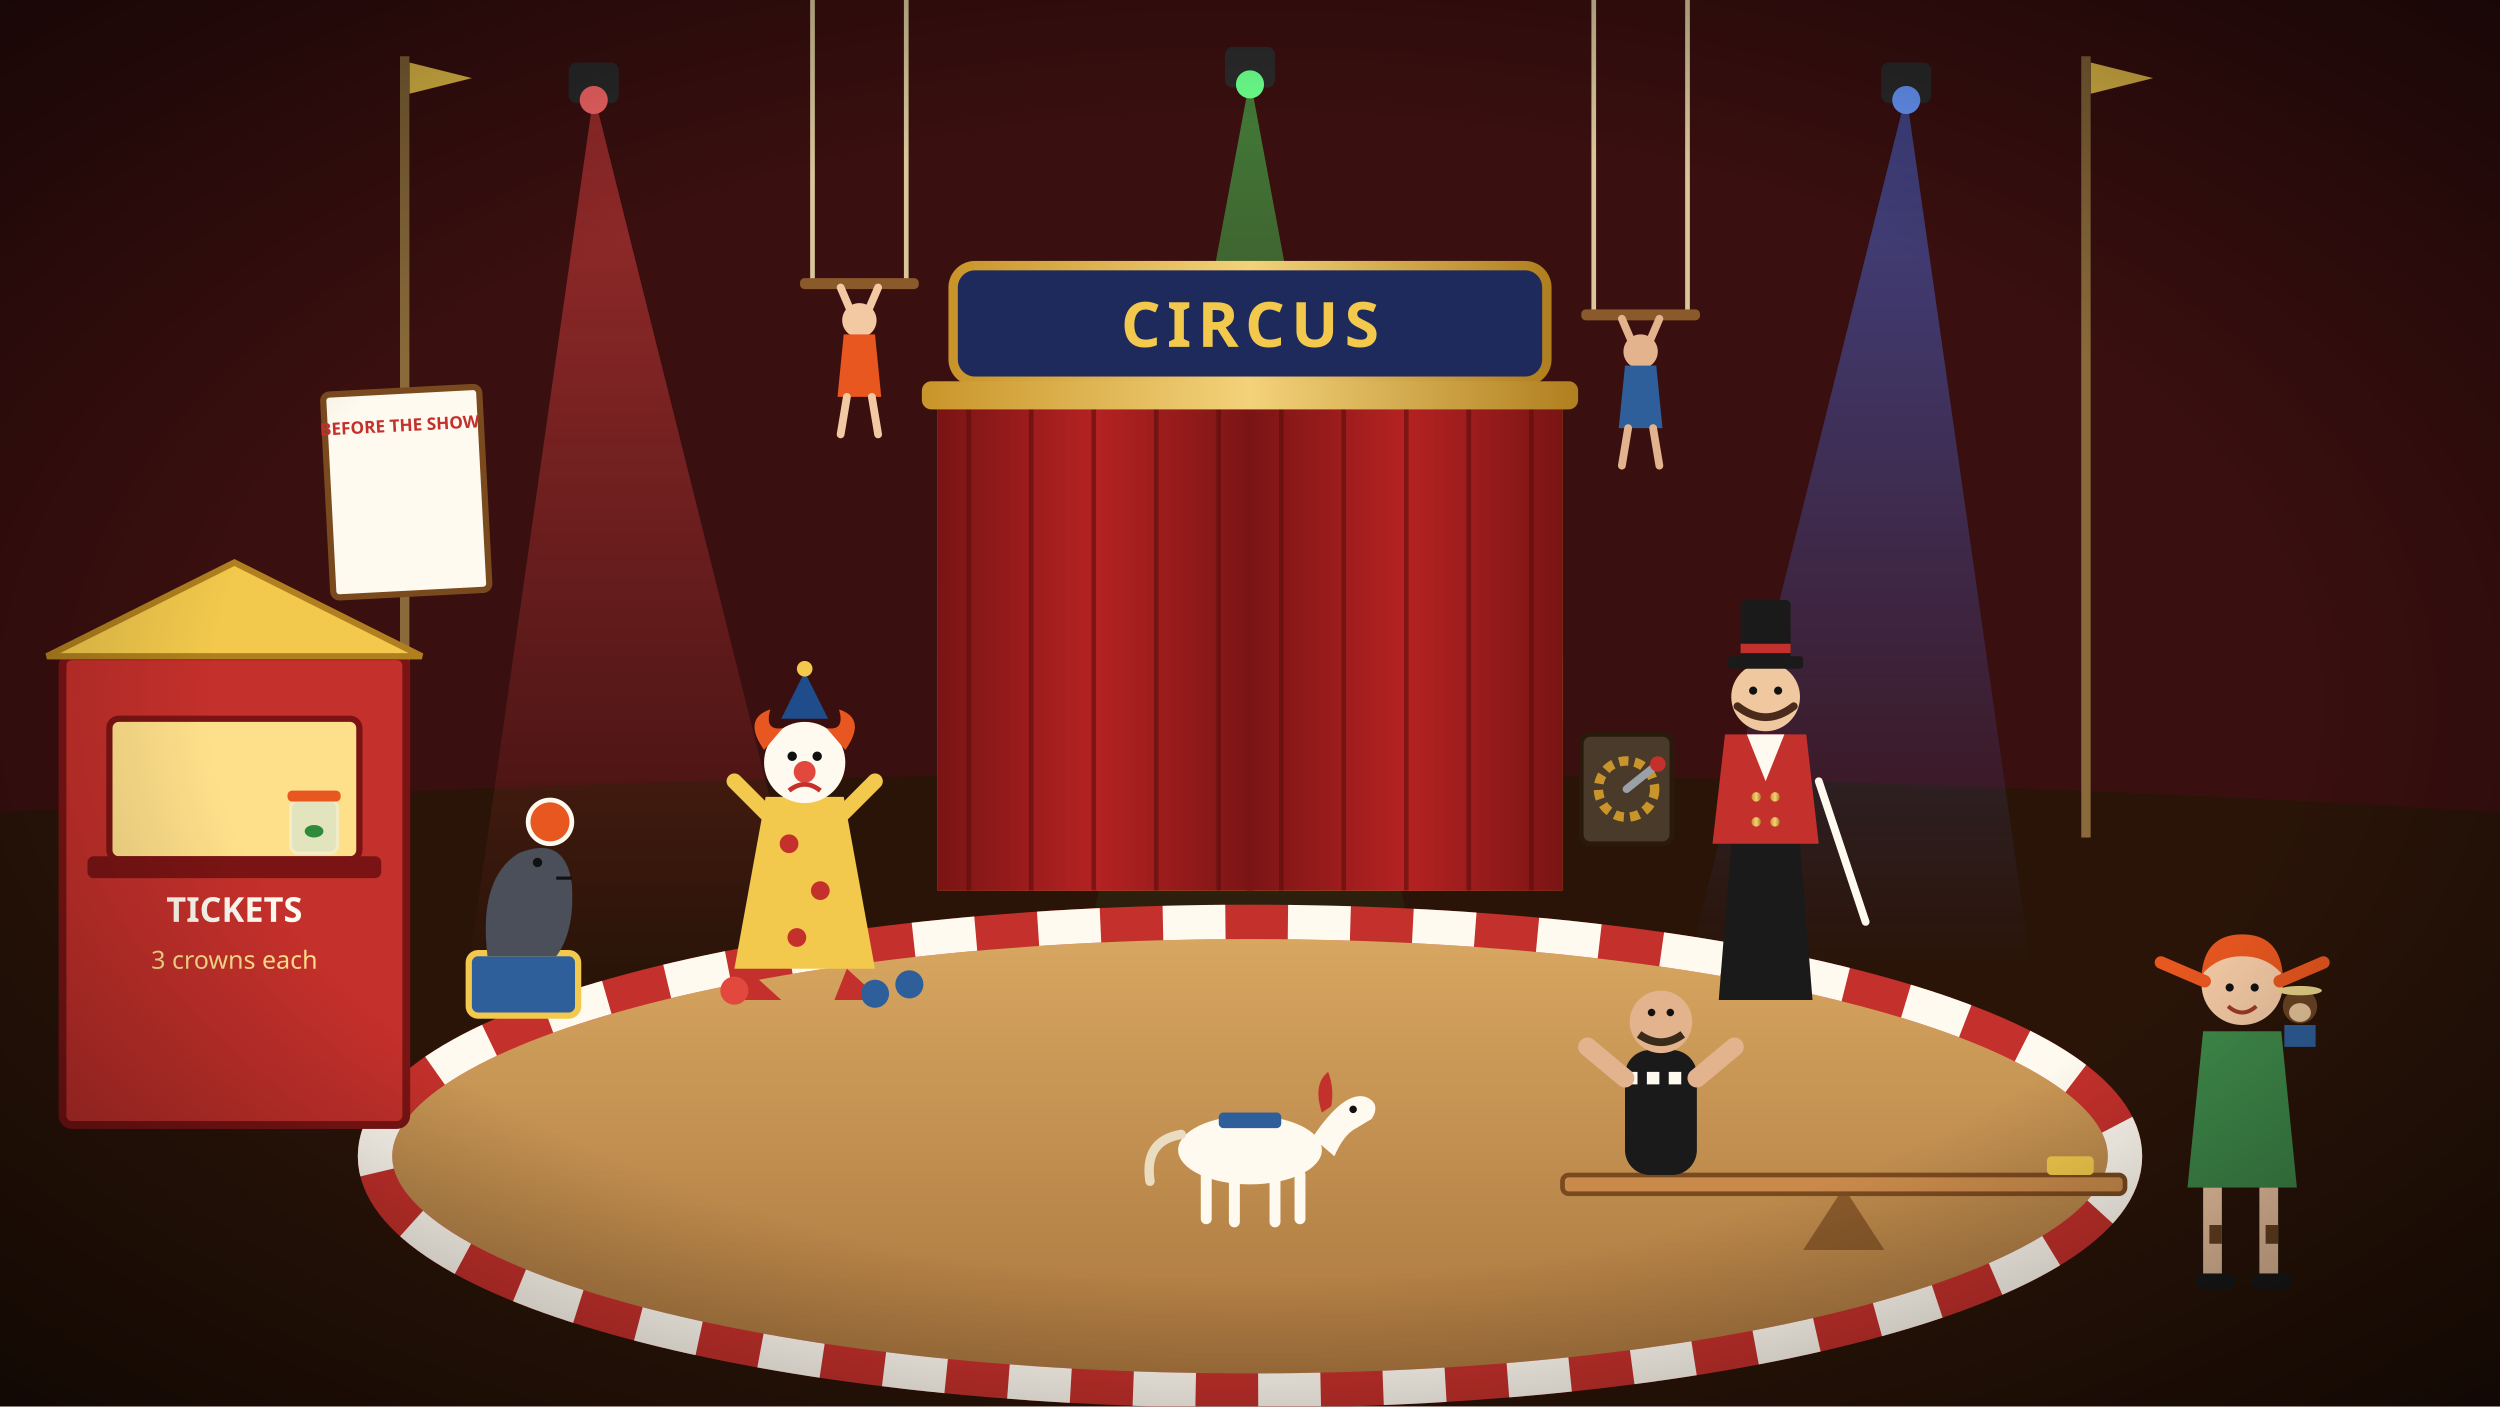
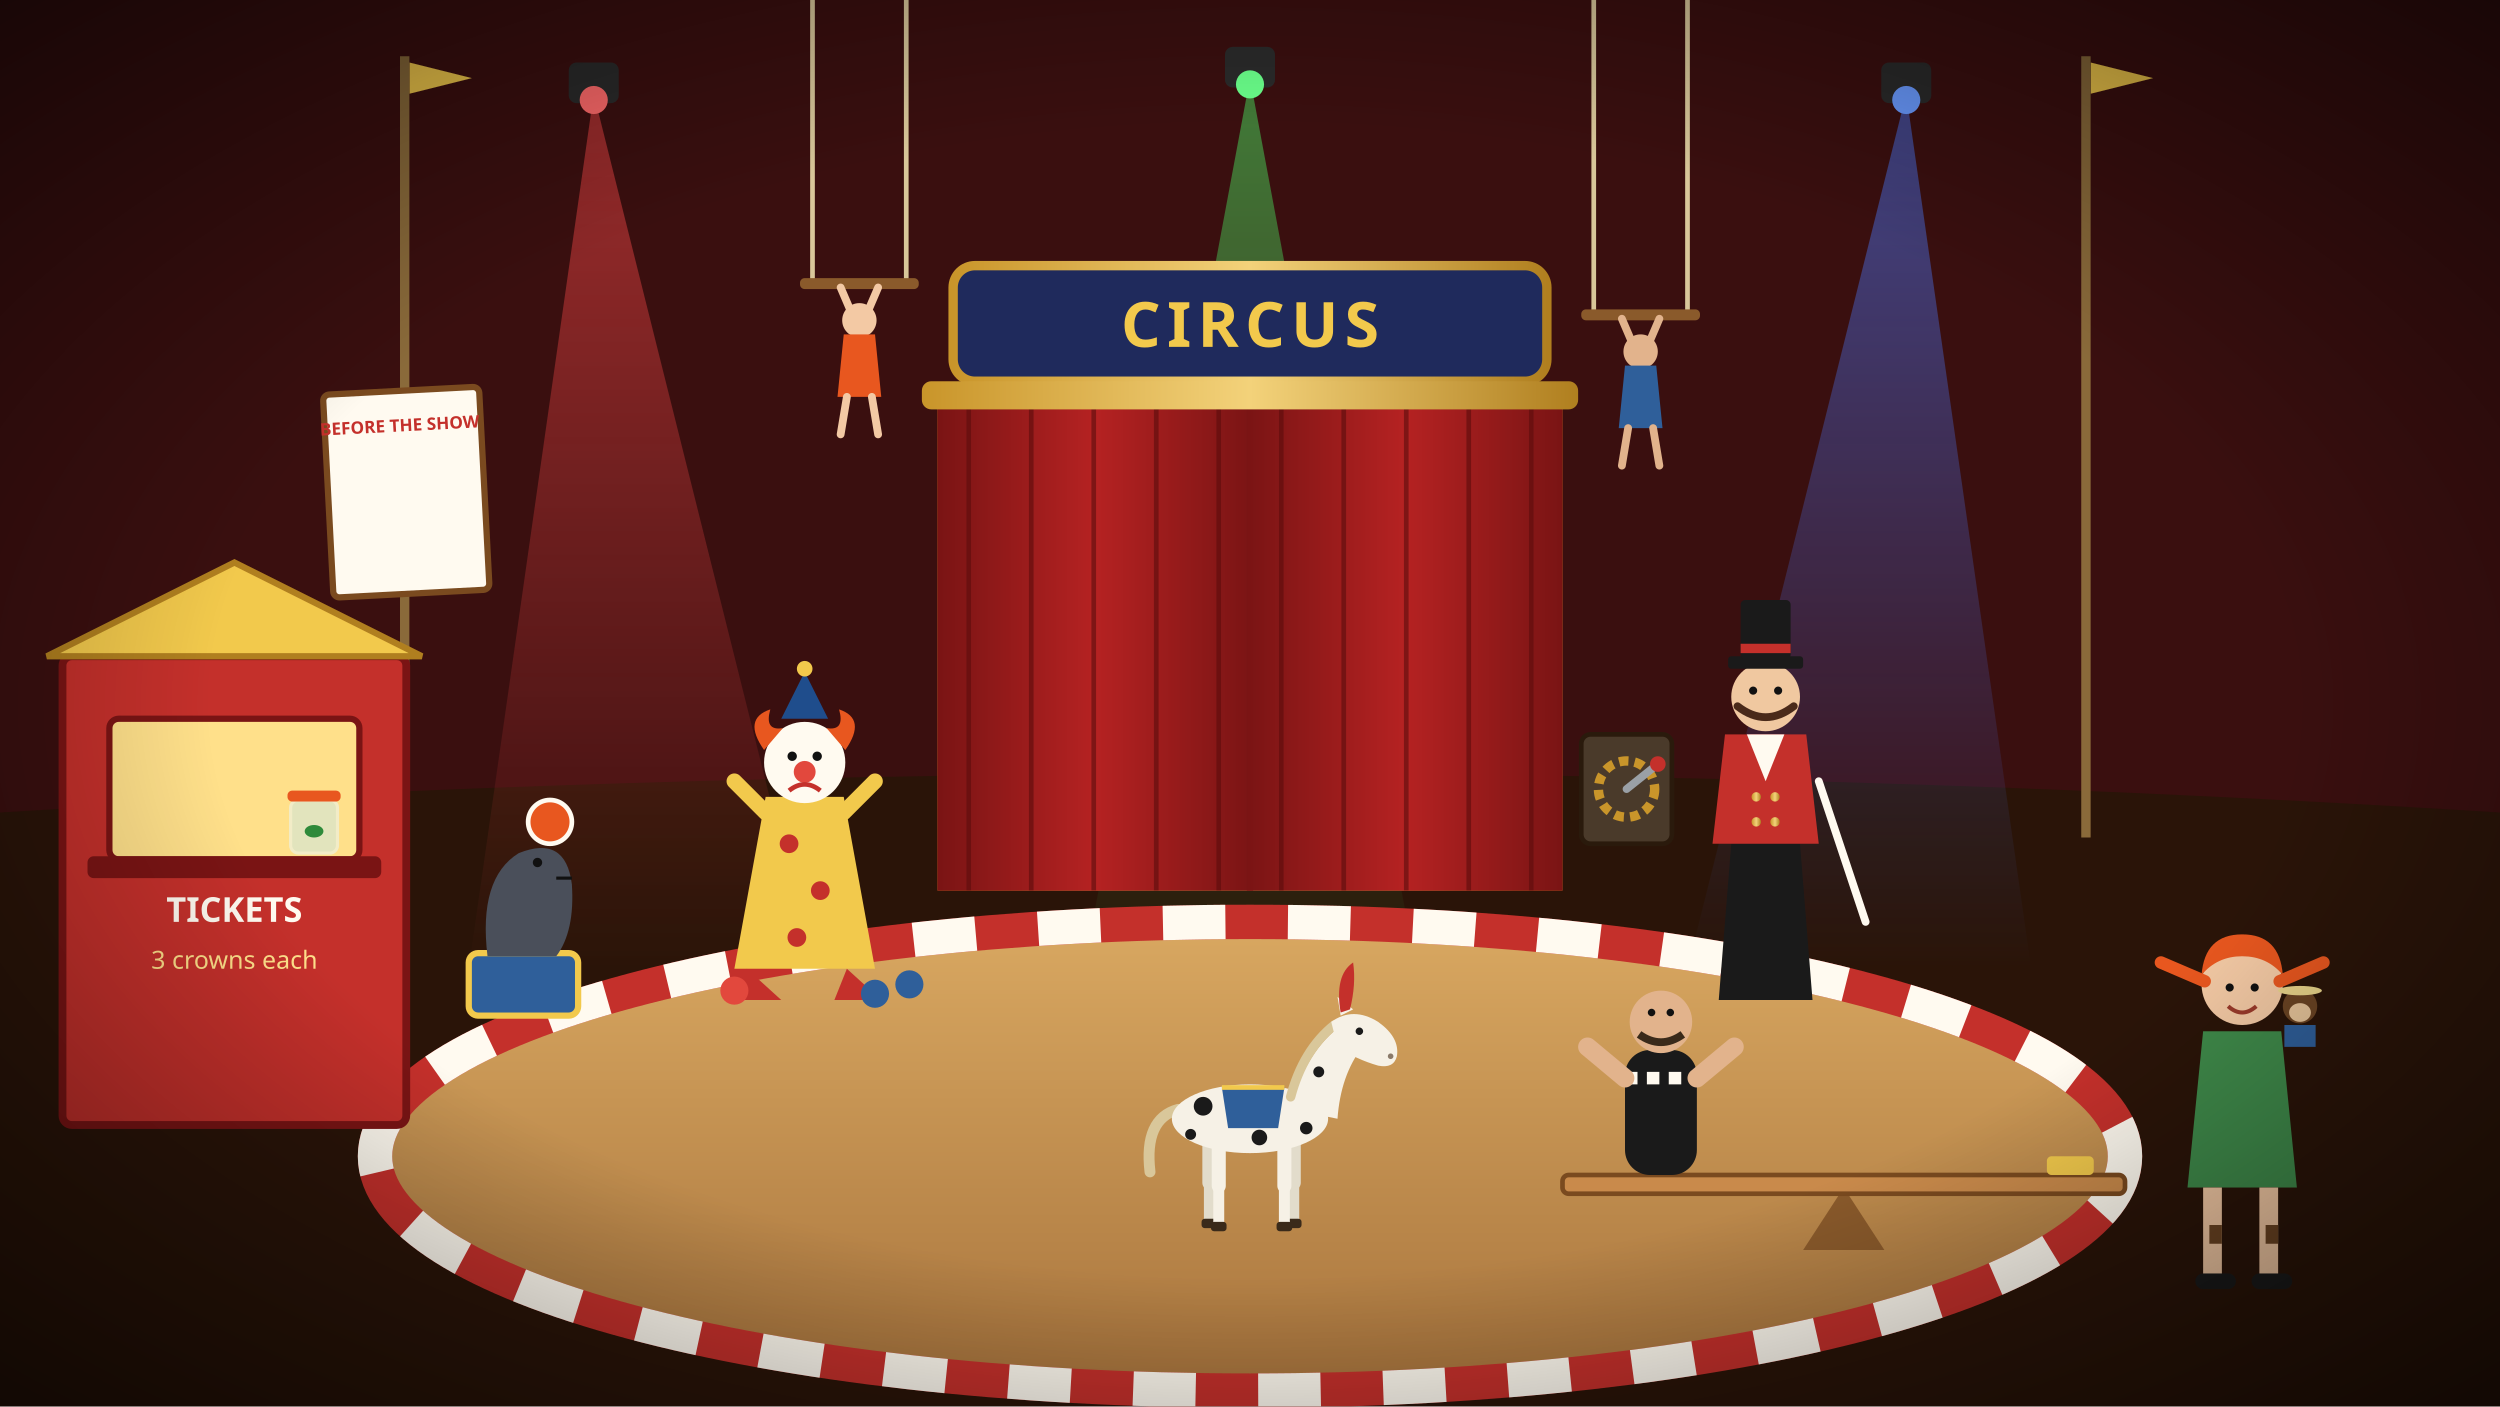
<svg xmlns="http://www.w3.org/2000/svg" class="scene" id="sc-circus" viewBox="0 0 1600 900" preserveAspectRatio="xMidYMid slice" aria-label="Inside the big top">
  <defs>
    <linearGradient id="ccSaw" x1="0" y1="0" x2="0" y2="1">
      <stop offset="0" stop-color="#d9a861" />
      <stop offset="1" stop-color="#a8743d" />
    </linearGradient>
    <linearGradient id="ccVelvet" x1="0" x2="1">
      <stop offset="0" stop-color="#7a1414" />
      <stop offset=".5" stop-color="#b52222" />
      <stop offset="1" stop-color="#7a1414" />
    </linearGradient>
    <radialGradient id="ccBack" cx=".5" cy=".6" r=".6">
      <stop offset="0" stop-color="#ffe08a" />
      <stop offset="1" stop-color="#b5651d" />
    </radialGradient>
    <linearGradient id="ccGold" x1="0" x2="1">
      <stop offset="0" stop-color="#c9952a" />
      <stop offset=".5" stop-color="#f3d27a" />
      <stop offset="1" stop-color="#b07f1f" />
    </linearGradient>
    <radialGradient id="ccVign" cx=".5" cy=".5" r=".75">
      <stop offset=".55" stop-color="#000" stop-opacity="0" />
      <stop offset="1" stop-color="#000" stop-opacity=".65" />
    </radialGradient>
    <linearGradient id="ccBeamW" x1="0" y1="0" x2="0" y2="1">
      <stop offset="0" stop-color="#fff8e0" stop-opacity=".55" />
      <stop offset="1" stop-color="#fff8e0" stop-opacity="0" />
    </linearGradient>
    <linearGradient id="ccBeamR" x1="0" y1="0" x2="0" y2="1">
      <stop offset="0" stop-color="#ff4a4a" stop-opacity=".5" />
      <stop offset="1" stop-color="#ff4a4a" stop-opacity="0" />
    </linearGradient>
    <linearGradient id="ccBeamG" x1="0" y1="0" x2="0" y2="1">
      <stop offset="0" stop-color="#4aff6a" stop-opacity=".45" />
      <stop offset="1" stop-color="#4aff6a" stop-opacity="0" />
    </linearGradient>
    <linearGradient id="ccBeamB" x1="0" y1="0" x2="0" y2="1">
      <stop offset="0" stop-color="#4a7aff" stop-opacity=".5" />
      <stop offset="1" stop-color="#4a7aff" stop-opacity="0" />
    </linearGradient>
    <clipPath id="ccStageClip">
      <rect x="600" y="250" width="400" height="320" />
    </clipPath>
  </defs>
  <rect width="1600" height="900" fill="#3a0f0f" />
  <g id="cc-stripes" />
  <path d="M0 520 Q800 470 1600 520 V900 H0z" fill="#2a1408" />
  <g id="cc-bunting" />
  <g fill="#f2c94c">
    <path class="flagw" d="M262 40 l40 10 l-40 10z" />
    <path class="flagw b" d="M1338 40 l40 10 l-40 10z" />
  </g>
  <g fill="#8a6a3a">
    <rect x="256" y="36" width="6" height="500" />
    <rect x="1332" y="36" width="6" height="500" />
  </g>
  <g id="cc-lamps">
    <g class="beam a">
      <polygon id="cc-beam0" points="380,60 300,620 520,620" fill="url(#ccBeamR)" />
    </g>
    <g class="beam b">
      <polygon id="cc-beam1" points="800,50 690,640 910,640" fill="url(#ccBeamG)" />
    </g>
    <g class="beam c">
      <polygon id="cc-beam2" points="1220,60 1080,620 1300,620" fill="url(#ccBeamB)" />
    </g>
    <g fill="#2a2a2a">
      <rect x="364" y="40" width="32" height="26" rx="5" />
      <rect x="784" y="30" width="32" height="26" rx="5" />
      <rect x="1204" y="40" width="32" height="26" rx="5" />
    </g>
    <g id="cc-lampglow">
      <circle cx="380" cy="64" r="9" fill="#ff6a6a" />
      <circle cx="800" cy="54" r="9" fill="#6aff8a" />
      <circle cx="1220" cy="64" r="9" fill="#6a9aff" />
    </g>
  </g>
  <g id="cc-trapezes">
    <g class="swing l">
      <path d="M520 0 V180 M580 0 V180" stroke="#d9c79a" stroke-width="3" />
      <rect x="512" y="178" width="76" height="7" rx="3" fill="#8a5a2b" />
      <g>
        <circle cx="550" cy="205" r="11" fill="#f3c9a4" />
        <path d="M538 184 l6 14 M562 184 l-6 14" stroke="#f3c9a4" stroke-width="5" stroke-linecap="round" />
        <path d="M540 214 h20 l4 40 h-28z" fill="#e8571f" />
        <path d="M542 254 l-4 24 M558 254 l4 24" stroke="#f3c9a4" stroke-width="5" stroke-linecap="round" />
      </g>
    </g>
    <g class="swing r">
      <path d="M1020 0 V200 M1080 0 V200" stroke="#d9c79a" stroke-width="3" />
      <rect x="1012" y="198" width="76" height="7" rx="3" fill="#8a5a2b" />
      <g>
        <circle cx="1050" cy="225" r="11" fill="#e2b38c" />
        <path d="M1038 204 l6 14 M1062 204 l-6 14" stroke="#e2b38c" stroke-width="5" stroke-linecap="round" />
        <path d="M1040 234 h20 l4 40 h-28z" fill="#2f5f9a" />
        <path d="M1042 274 l-4 24 M1058 274 l4 24" stroke="#e2b38c" stroke-width="5" stroke-linecap="round" />
      </g>
    </g>
  </g>
  <g id="cc-sign">
    <rect x="610" y="170" width="380" height="74" rx="14" fill="#1f2a5c" stroke="url(#ccGold)" stroke-width="6" />
    <text x="800" y="222" text-anchor="middle" font-family="Fredoka, sans-serif" font-size="40" font-weight="700" fill="#f2c94c" letter-spacing="4">CIRCUS</text>
    <g id="cc-bulbs" />
  </g>
  <g id="cc-stage">
    <rect x="600" y="250" width="400" height="320" fill="url(#ccBack)" />
    <g clip-path="url(#ccStageClip)">
      <g id="cc-curl">
        <rect x="600" y="250" width="202" height="320" fill="url(#ccVelvet)" />
        <path d="M620 250 v320 M660 250 v320 M700 250 v320 M740 250 v320 M780 250 v320" stroke="#5a0c0c" stroke-width="3" opacity=".6" />
        <path d="M600 560 h202" stroke="url(#ccGold)" stroke-width="10" />
      </g>
      <g id="cc-curr">
        <rect x="798" y="250" width="202" height="320" fill="url(#ccVelvet)" />
        <path d="M820 250 v320 M860 250 v320 M900 250 v320 M940 250 v320 M980 250 v320" stroke="#5a0c0c" stroke-width="3" opacity=".6" />
        <path d="M798 560 h202" stroke="url(#ccGold)" stroke-width="10" />
      </g>
    </g>
    <rect x="590" y="244" width="420" height="18" rx="6" fill="url(#ccGold)" />
    <g id="cc-winch">
      <rect x="1012" y="470" width="58" height="70" rx="6" fill="#4a3a2a" stroke="#2a1a0c" stroke-width="3" />
      <circle cx="1041" cy="505" r="18" fill="none" stroke="#c9952a" stroke-width="6" stroke-dasharray="6 4" />
      <path d="M1041 505 l20 -16" stroke="#9aa0a6" stroke-width="5" stroke-linecap="round" />
      <circle cx="1061" cy="489" r="5" fill="#c4302b" />
    </g>
  </g>
  <ellipse cx="800" cy="740" rx="560" ry="150" fill="url(#ccSaw)" />
  <ellipse cx="800" cy="740" rx="560" ry="150" fill="none" stroke="#c4302b" stroke-width="22" />
  <ellipse cx="800" cy="740" rx="560" ry="150" fill="none" stroke="#fffaf0" stroke-width="22" stroke-dasharray="40 40" />
  <g id="cc-seal">
    <rect x="300" y="610" width="70" height="40" rx="6" fill="#2f5f9a" stroke="#f2c94c" stroke-width="4" />
    <path d="M312 612 q-6 -50 20 -66 q30 -12 34 20 q2 30 -10 46z" fill="#4a4f5a" />
    <circle cx="344" cy="552" r="3" fill="#111" />
    <path d="M356 562 h10" stroke="#111" stroke-width="2" />
    <circle class="sealball" cx="352" cy="526" r="14" fill="#e8571f" stroke="#fffaf0" stroke-width="3" />
  </g>
  <g id="cc-clown">
    <path d="M470 620 l20 -110 h50 l20 110z" fill="#f2c94c" />
    <g fill="#c4302b">
      <circle cx="505" cy="540" r="6" />
      <circle cx="525" cy="570" r="6" />
      <circle cx="510" cy="600" r="6" />
    </g>
    <path d="M478 620 l-8 20 h30 z M542 620 l-8 20 h30 z" fill="#c4302b" />
    <circle cx="515" cy="488" r="26" fill="#fffaf0" />
    <path d="M489 480 q-14 -20 4 -26 q-4 14 8 12z M541 480 q14 -20 -4 -26 q4 14 -8 12z" fill="#e8571f" />
    <path d="M500 460 l15 -30 l15 30z" fill="#1f4d8c" />
    <circle cx="515" cy="428" r="5" fill="#f2c94c" />
    <circle cx="507" cy="484" r="3" fill="#111" />
    <circle cx="523" cy="484" r="3" fill="#111" />
    <circle id="cc-nose" cx="515" cy="494" r="7" fill="#e2483d" />
    <path id="cc-frown" d="M505 506 q10 -8 20 0" stroke="#c4302b" stroke-width="3" fill="none" />
    <path id="cc-smile" d="M503 502 q12 12 24 0" stroke="#c4302b" stroke-width="3" fill="none" style="display:none" />
    <path d="M490 520 l-20 -20 M540 520 l20 -20" stroke="#f2c94c" stroke-width="10" stroke-linecap="round" />
    <g id="cc-balls-floor">
      <circle cx="470" cy="634" r="9" fill="#e2483d" />
      <circle cx="560" cy="636" r="9" fill="#2f5f9a" />
      <circle cx="582" cy="630" r="9" fill="#2f5f9a" />
    </g>
    <g id="cc-balls-air" style="display:none">
      <circle class="jball a" cx="515" cy="440" r="9" fill="#e2483d" />
      <circle class="jball b" cx="515" cy="440" r="9" fill="#2f5f9a" />
      <circle class="jball c" cx="515" cy="440" r="9" fill="#2f5f9a" />
    </g>
  </g>
  <g id="cc-ringmaster">
    <path d="M1100 640 l8 -100 h44 l8 100z" fill="#1a1a1a" />
    <path d="M1096 540 h68 l-8 -70 h-52z" fill="#c4302b" />
    <path d="M1118 470 l12 30 l12 -30" fill="#fffaf0" />
    <g fill="url(#ccGold)">
      <circle cx="1124" cy="510" r="3" />
      <circle cx="1124" cy="526" r="3" />
      <circle cx="1136" cy="510" r="3" />
      <circle cx="1136" cy="526" r="3" />
    </g>
    <circle cx="1130" cy="446" r="22" fill="#f0c8a0" />
    <path d="M1112 452 q18 14 36 0" stroke="#4a2a1a" stroke-width="5" fill="none" stroke-linecap="round" />
    <circle cx="1122" cy="442" r="2.6" fill="#111" />
    <circle cx="1138" cy="442" r="2.6" fill="#111" />
    <rect x="1106" y="420" width="48" height="8" rx="2" fill="#1a1a1a" />
    <rect x="1114" y="384" width="32" height="38" rx="3" fill="#1a1a1a" />
    <rect x="1114" y="412" width="32" height="6" fill="#c4302b" />
    <path class="cane" d="M1164 500 l30 90" stroke="#fffaf0" stroke-width="5" stroke-linecap="round" />
  </g>
  <g id="cc-teeter">
    <path d="M1180 760 l-26 40 h52z" fill="#8a5a2b" />
    <g id="cc-board">
      <rect x="1000" y="752" width="360" height="12" rx="4" fill="#c98a4b" stroke="#7a4a1f" stroke-width="3" />
      <g id="cc-strongman">
        <rect x="1040" y="672" width="46" height="80" rx="16" fill="#1a1a1a" />
        <path d="M1040 690 h46" stroke="#fffaf0" stroke-width="8" stroke-dasharray="8 6" />
        <circle cx="1063" cy="654" r="20" fill="#e2b38c" />
        <path d="M1049 662 q14 10 28 0" stroke="#3a2a1a" stroke-width="5" fill="none" />
        <circle cx="1057" cy="648" r="2.4" fill="#111" />
        <circle cx="1069" cy="648" r="2.4" fill="#111" />
        <path d="M1040 690 l-24 -20 M1086 690 l24 -20" stroke="#e2b38c" stroke-width="12" stroke-linecap="round" />
      </g>
      <rect x="1310" y="740" width="30" height="12" rx="3" fill="#f2c94c" />
    </g>
  </g>
-   <g id="cc-horsewrap">
+   <g id="cc-horsewrap" transform="translate(0 -14)">
    <g id="cc-horse">
-       <ellipse cx="800" cy="736" rx="46" ry="22" fill="#fffaf0" />
-       <path d="M840 728 q20 -30 34 -26 q10 4 4 14 l-10 6 q-8 4 -14 18z" fill="#fffaf0" />
-       <path d="M846 712 q-6 -18 4 -26 q4 10 2 22" fill="#c4302b" />
-       <circle cx="866" cy="710" r="2.4" fill="#111" />
-       <path d="M756 726 q-24 4 -20 30" stroke="#e9dcc0" stroke-width="6" fill="none" stroke-linecap="round" />
-       <g class="legs" stroke="#fffaf0" stroke-width="7" stroke-linecap="round">
-         <path class="leg a" d="M772 752 v28" />
-         <path class="leg b" d="M790 754 v28" />
-         <path class="leg a" d="M816 754 v28" />
-         <path class="leg b" d="M832 752 v28" />
-       </g>
-       <rect x="780" y="712" width="40" height="10" rx="3" fill="#2f5f9a" />
-       <g id="cc-rider" style="display:none">
-         <path d="M790 712 l4 -40 h16 l4 40z" fill="#3f8a4a" />
-         <circle cx="802" cy="660" r="12" fill="#f3c9a4" />
-         <path d="M790 656 l-16 -8 M814 656 l16 -8" stroke="#e8571f" stroke-width="6" stroke-linecap="round" />
-         <path d="M792 680 l-20 -16 M812 680 l20 -16" stroke="#f3c9a4" stroke-width="5" stroke-linecap="round" />
+       <g class="hbody">
+         <g class="hleg fore far b" style="transform-origin:828px 744px">
+           <path d="M828 744 v27" stroke="#e2dccb" stroke-width="9" stroke-linecap="round" />
+           <g class="shin" style="transform-origin:828px 771px">
+             <path d="M828 771 v25" stroke="#e2dccb" stroke-width="7" stroke-linecap="round" />
+             <rect x="823" y="794" width="10" height="6" rx="2" fill="#3a2a1a" />
+           </g>
+         </g>
+         <g class="hleg hind far a" style="transform-origin:774px 744px">
+           <path d="M774 744 v27" stroke="#e2dccb" stroke-width="9" stroke-linecap="round" />
+           <g class="shin" style="transform-origin:774px 771px">
+             <path d="M774 771 v25" stroke="#e2dccb" stroke-width="7" stroke-linecap="round" />
+             <rect x="769" y="794" width="10" height="6" rx="2" fill="#3a2a1a" />
+           </g>
+         </g>
+         <path class="htail" d="M754 724 q-22 6 -18 40" stroke="#d9c79a" stroke-width="7" fill="none" stroke-linecap="round" />
+         <ellipse cx="800" cy="730" rx="50" ry="22" fill="#f6f1e6" />
+         <path d="M826 724 q8 -34 30 -52 l16 12 q-14 18 -16 46z" fill="#f6f1e6" />
+         <path d="M826 716 q8 -30 28 -46" stroke="#d9c79a" stroke-width="6" fill="none" stroke-linecap="round" />
+         <path d="M852 668 q14 -10 30 0 q14 10 12 22 q-2 8 -12 6 q-14 -4 -26 -12z" fill="#f6f1e6" />
+         <path d="M858 664 l-2 -12 l10 8z" fill="#f6f1e6" />
+         <circle cx="870" cy="674" r="2.4" fill="#1a1a1a" />
+         <circle cx="890" cy="690" r="1.8" fill="#8a7a6a" />
+         <path d="M858 662 q-4 -24 8 -32 q2 14 -2 30" fill="#c4302b" />
+         <path d="M782 710 h40 l-4 26 h-32z" fill="#2f5f9a" />
+         <path d="M782 710 h40" stroke="#f2c94c" stroke-width="3" />
+         <g fill="#1a1a1a">
+           <circle cx="770" cy="722" r="6" />
+           <circle cx="806" cy="742" r="5" />
+           <circle cx="836" cy="736" r="4" />
+           <circle cx="762" cy="740" r="3.5" />
+           <circle cx="844" cy="700" r="3.5" />
+         </g>
+         <g class="hleg fore near a" style="transform-origin:822px 746px">
+           <path d="M822 746 v27" stroke="#f6f1e6" stroke-width="9" stroke-linecap="round" />
+           <g class="shin" style="transform-origin:822px 773px">
+             <path d="M822 773 v25" stroke="#f6f1e6" stroke-width="7" stroke-linecap="round" />
+             <rect x="817" y="796" width="10" height="6" rx="2" fill="#3a2a1a" />
+           </g>
+         </g>
+         <g class="hleg hind near b" style="transform-origin:780px 746px">
+           <path d="M780 746 v27" stroke="#f6f1e6" stroke-width="9" stroke-linecap="round" />
+           <g class="shin" style="transform-origin:780px 773px">
+             <path d="M780 773 v25" stroke="#f6f1e6" stroke-width="7" stroke-linecap="round" />
+             <rect x="775" y="796" width="10" height="6" rx="2" fill="#3a2a1a" />
+           </g>
+         </g>
+         <g id="cc-rider" style="display:none">
+           <path d="M792 708 l4 -40 h16 l4 40z" fill="#3f8a4a" />
+           <circle cx="804" cy="656" r="12" fill="#f3c9a4" />
+           <path d="M792 652 l-16 -8 M816 652 l16 -8" stroke="#e8571f" stroke-width="6" stroke-linecap="round" />
+           <path d="M794 676 l-20 -16 M814 676 l20 -16" stroke="#f3c9a4" stroke-width="5" stroke-linecap="round" />
+         </g>
      </g>
    </g>
  </g>
  <g id="cc-booth">
    <rect x="40" y="420" width="220" height="300" rx="6" fill="#c4302b" stroke="#7a1414" stroke-width="5" />
    <path d="M30 420 l120 -60 l120 60z" fill="#f2c94c" stroke="#b07f1f" stroke-width="4" />
    <rect x="70" y="460" width="160" height="90" rx="6" fill="#ffe08a" stroke="#7a1414" stroke-width="4" />
    <text x="150" y="590" text-anchor="middle" font-family="Fredoka, sans-serif" font-size="22" font-weight="700" fill="#fffaf0">TICKETS</text>
    <text x="150" y="620" text-anchor="middle" font-family="Fredoka, sans-serif" font-size="16" fill="#ffe08a">3 crowns each</text>
    <rect x="56" y="548" width="188" height="14" rx="4" fill="#7a1414" />
    <g id="cc-spunk">
      <rect x="186" y="512" width="30" height="34" rx="5" fill="#cfe6e0" opacity=".6" stroke="#e9f4f0" stroke-width="2" />
      <rect x="184" y="506" width="34" height="7" rx="3" fill="#e8571f" />
      <ellipse class="crawl" cx="201" cy="532" rx="6" ry="4" fill="#2f8a3a" />
    </g>
  </g>
  <g id="cc-list">
    <rect x="210" y="250" width="100" height="130" rx="4" fill="#fffaf0" stroke="#7a4a1f" stroke-width="4" transform="rotate(-3 260 315)" />
    <text x="258" y="276" text-anchor="middle" font-family="Fredoka, sans-serif" font-size="11" font-weight="700" fill="#c4302b" transform="rotate(-3 260 315)">BEFORE THE SHOW</text>
    <g id="cc-ticks" font-family="Caveat, cursive" font-size="16" fill="#1f2a44" transform="rotate(-3 260 315)" />
  </g>
  <g id="cc-pippi">
    <path d="M1400 760 l10 -100 h50 l10 100z" fill="#3f8a4a" />
    <path d="M1416 760 v60 M1452 760 v60" stroke="#f3c9a4" stroke-width="12" />
    <path d="M1410 820 h16 M1446 820 h16" stroke="#1a1a1a" stroke-width="10" stroke-linecap="round" />
    <path d="M1414 790 h8 M1450 790 h8" stroke="#6b4423" stroke-width="12" />
    <circle cx="1435" cy="630" r="26" fill="#f3c9a4" />
    <path d="M1409 624 q2 -26 26 -26 q24 0 26 26 q-10 -12 -26 -12 q-16 0 -26 12z" fill="#e8571f" />
    <path d="M1411 628 l-28 -12 M1459 628 l28 -12" stroke="#e8571f" stroke-width="8" stroke-linecap="round" />
    <circle cx="1427" cy="632" r="2.6" fill="#111" />
    <circle cx="1443" cy="632" r="2.6" fill="#111" />
    <path d="M1426 644 q9 8 18 0" stroke="#9a3a2a" stroke-width="2.6" fill="none" />
    <g class="bob">
      <circle cx="1472" cy="644" r="11" fill="#6b4423" />
      <ellipse cx="1472" cy="648" rx="7" ry="6" fill="#e6c49a" />
      <ellipse cx="1472" cy="634" rx="14" ry="3" fill="#e9d48a" />
      <path d="M1462 656 h20 v14 h-20z" fill="#2f5f9a" />
    </g>
  </g>
  <g id="cc-confetti" style="display:none" />
  <rect width="1600" height="900" fill="url(#ccVign)" pointer-events="none" />
  <g>
    <rect class="hit" fill="transparent" data-hs="booth" data-label="Ticket booth" x="40" y="380" width="140" height="340" />
    <rect class="hit" fill="transparent" data-hs="spunk4" data-label="Jam jar" x="180" y="500" width="44" height="50" id="hit-spunk4" />
    <rect class="hit" fill="transparent" data-hs="list4" data-label="The ringmaster's checklist" x="204" y="244" width="112" height="144" />
    <rect class="hit" fill="transparent" data-hs="lamps" data-label="Spotlights" x="340" y="20" width="920" height="60" />
    <rect class="hit" fill="transparent" data-hs="trapeze" data-label="Trapezes" x="490" y="80" width="620" height="140" />
    <rect class="hit" fill="transparent" data-hs="seal" data-label="The seal" x="296" y="500" width="80" height="150" />
    <rect class="hit" fill="transparent" data-hs="clown" data-label="The clown" x="456" y="410" width="134" height="232" />
    <rect class="hit" fill="transparent" data-hs="curtain" data-label="The performers' curtain" x="600" y="244" width="410" height="326" />
    <rect class="hit" fill="transparent" data-hs="winch" data-label="Curtain winch" x="1010" y="466" width="62" height="78" />
    <rect class="hit" fill="transparent" data-hs="ringmaster" data-label="The ringmaster" x="1090" y="380" width="110" height="262" />
    <rect class="hit" fill="transparent" data-hs="teeter" data-label="Teeterboard" x="1000" y="640" width="370" height="160" />
    <rect class="hit" fill="transparent" data-hs="pippi4" data-label="Pippi" x="1380" y="590" width="120" height="240" />
  </g>
</svg>
